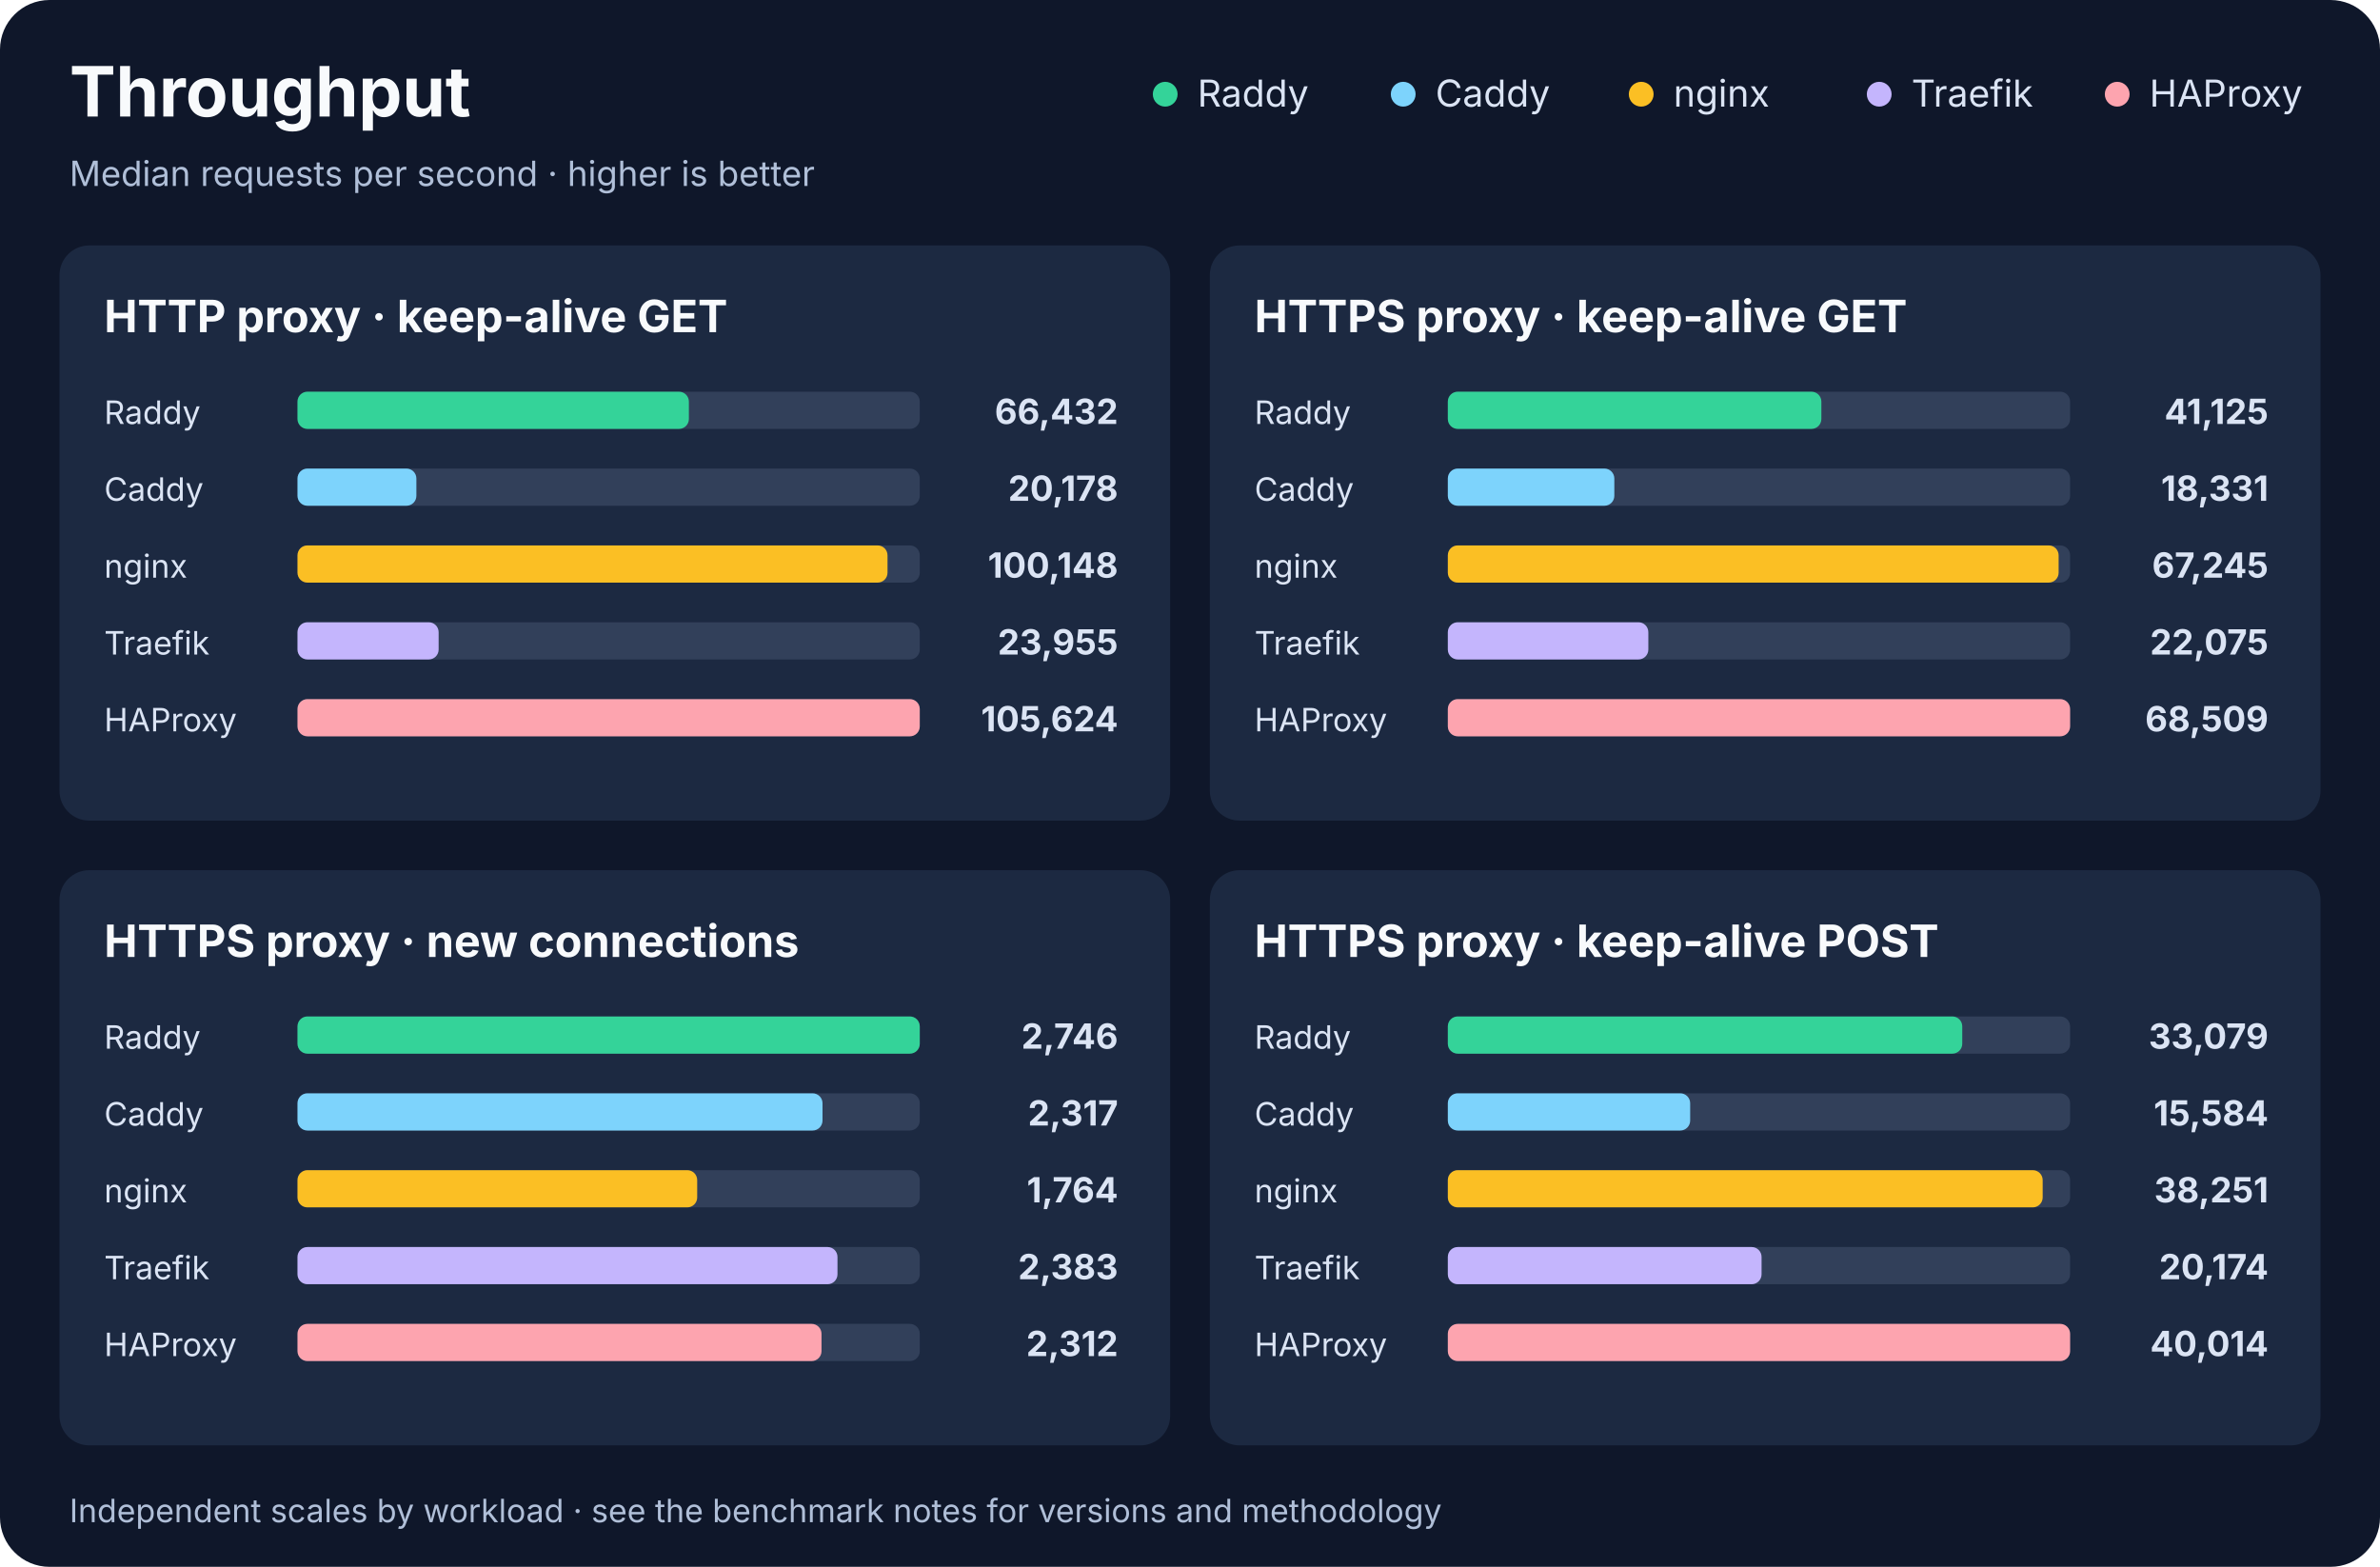
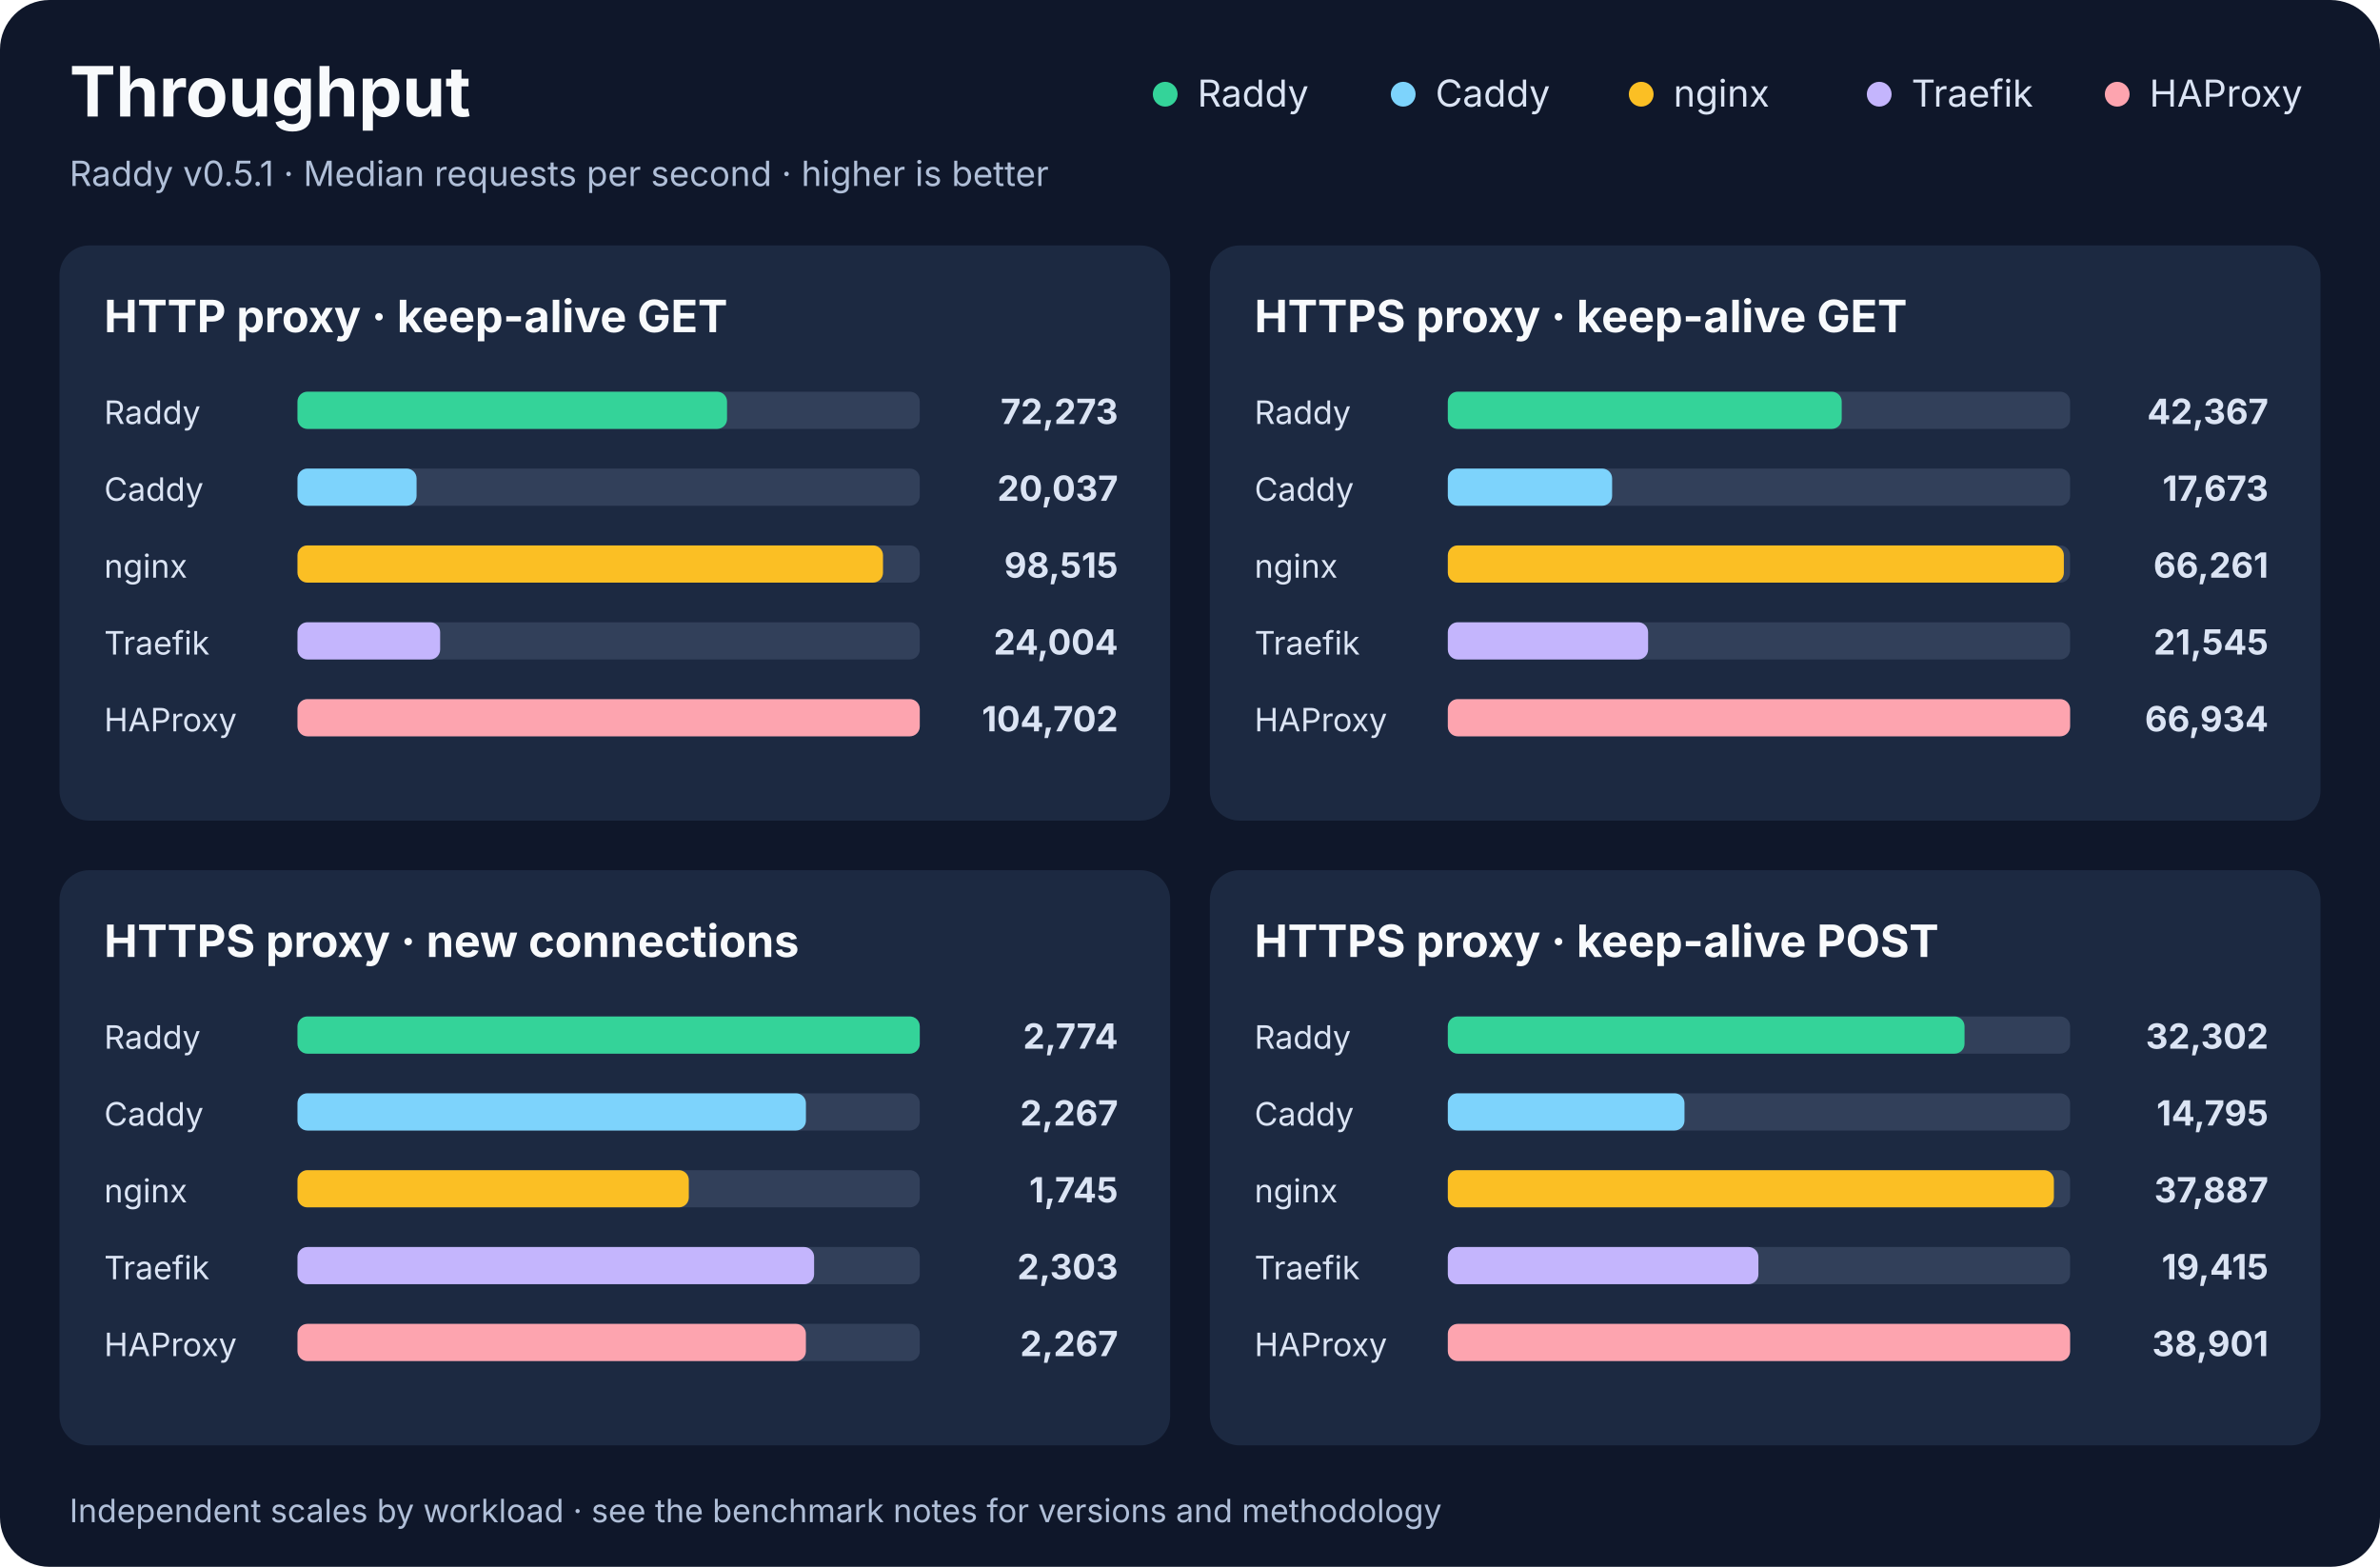
<svg xmlns="http://www.w3.org/2000/svg" viewBox="0 0 960 632" width="960" height="632" role="img" aria-labelledby="title description">
  <rect width="960" height="632" rx="20" fill="#0f172a" />
  <g font-family="system-ui, -apple-system, sans-serif">
    <text x="28" y="47" fill="#f8fafc" font-size="28" font-weight="700" text-anchor="start">Throughput</text>
-     <text x="28" y="75" fill="#b0bfd8" font-size="14" font-weight="400" text-anchor="start">Median requests per second · higher is better</text>
+     <text x="28" y="75" fill="#b0bfd8" font-size="14" font-weight="400" text-anchor="start">Raddy v0.5.1 · Median requests per second · higher is better</text>
    <circle cx="470" cy="38" r="5" fill="#34d399" />
    <text x="483" y="43" fill="#dbe4f4" font-size="15" font-weight="400" text-anchor="start">Raddy</text>
    <circle cx="566" cy="38" r="5" fill="#7dd3fc" />
    <text x="579" y="43" fill="#dbe4f4" font-size="15" font-weight="400" text-anchor="start">Caddy</text>
    <circle cx="662" cy="38" r="5" fill="#fbbf24" />
    <text x="675" y="43" fill="#dbe4f4" font-size="15" font-weight="400" text-anchor="start">nginx</text>
    <circle cx="758" cy="38" r="5" fill="#c4b5fd" />
    <text x="771" y="43" fill="#dbe4f4" font-size="15" font-weight="400" text-anchor="start">Traefik</text>
    <circle cx="854" cy="38" r="5" fill="#fda4af" />
    <text x="867" y="43" fill="#dbe4f4" font-size="15" font-weight="400" text-anchor="start">HAProxy</text>
    <rect x="24" y="99" width="448" height="232" rx="12" fill="#1c2941" />
    <text x="42" y="134" fill="#f8fafc" font-size="18" font-weight="650" text-anchor="start">HTTP proxy · keep-alive GET</text>
    <text x="42" y="171" fill="#dbe4f4" font-size="13" font-weight="400" text-anchor="start">Raddy</text>
    <rect x="120" y="158" width="251" height="15" rx="4" fill="#32405a" />
-     <rect x="120" y="158" width="157.87" height="15" rx="4" fill="#34d399" />
-     <text x="451" y="171" fill="#dbe4f4" font-size="14" font-weight="650" text-anchor="end">66,432</text>
+     <rect x="120" y="158" width="173.26" height="15" rx="4" fill="#34d399" />
+     <text x="451" y="171" fill="#dbe4f4" font-size="14" font-weight="650" text-anchor="end">72,273</text>
    <text x="42" y="202" fill="#dbe4f4" font-size="13" font-weight="400" text-anchor="start">Caddy</text>
    <rect x="120" y="189" width="251" height="15" rx="4" fill="#32405a" />
-     <rect x="120" y="189" width="47.95" height="15" rx="4" fill="#7dd3fc" />
-     <text x="451" y="202" fill="#dbe4f4" font-size="14" font-weight="650" text-anchor="end">20,178</text>
+     <rect x="120" y="189" width="48.03" height="15" rx="4" fill="#7dd3fc" />
+     <text x="451" y="202" fill="#dbe4f4" font-size="14" font-weight="650" text-anchor="end">20,037</text>
    <text x="42" y="233" fill="#dbe4f4" font-size="13" font-weight="400" text-anchor="start">nginx</text>
    <rect x="120" y="220" width="251" height="15" rx="4" fill="#32405a" />
-     <rect x="120" y="220" width="237.99" height="15" rx="4" fill="#fbbf24" />
-     <text x="451" y="233" fill="#dbe4f4" font-size="14" font-weight="650" text-anchor="end">100,148</text>
+     <rect x="120" y="220" width="236.17" height="15" rx="4" fill="#fbbf24" />
+     <text x="451" y="233" fill="#dbe4f4" font-size="14" font-weight="650" text-anchor="end">98,515</text>
    <text x="42" y="264" fill="#dbe4f4" font-size="13" font-weight="400" text-anchor="start">Traefik</text>
    <rect x="120" y="251" width="251" height="15" rx="4" fill="#32405a" />
-     <rect x="120" y="251" width="56.93" height="15" rx="4" fill="#c4b5fd" />
-     <text x="451" y="264" fill="#dbe4f4" font-size="14" font-weight="650" text-anchor="end">23,955</text>
+     <rect x="120" y="251" width="57.54" height="15" rx="4" fill="#c4b5fd" />
+     <text x="451" y="264" fill="#dbe4f4" font-size="14" font-weight="650" text-anchor="end">24,004</text>
    <text x="42" y="295" fill="#dbe4f4" font-size="13" font-weight="400" text-anchor="start">HAProxy</text>
    <rect x="120" y="282" width="251" height="15" rx="4" fill="#32405a" />
    <rect x="120" y="282" width="251.00" height="15" rx="4" fill="#fda4af" />
-     <text x="451" y="295" fill="#dbe4f4" font-size="14" font-weight="650" text-anchor="end">105,624</text>
+     <text x="451" y="295" fill="#dbe4f4" font-size="14" font-weight="650" text-anchor="end">104,702</text>
    <rect x="488" y="99" width="448" height="232" rx="12" fill="#1c2941" />
    <text x="506" y="134" fill="#f8fafc" font-size="18" font-weight="650" text-anchor="start">HTTPS proxy · keep-alive GET</text>
    <text x="506" y="171" fill="#dbe4f4" font-size="13" font-weight="400" text-anchor="start">Raddy</text>
    <rect x="584" y="158" width="251" height="15" rx="4" fill="#32405a" />
-     <rect x="584" y="158" width="150.67" height="15" rx="4" fill="#34d399" />
-     <text x="915" y="171" fill="#dbe4f4" font-size="14" font-weight="650" text-anchor="end">41,125</text>
+     <rect x="584" y="158" width="158.88" height="15" rx="4" fill="#34d399" />
+     <text x="915" y="171" fill="#dbe4f4" font-size="14" font-weight="650" text-anchor="end">42,367</text>
    <text x="506" y="202" fill="#dbe4f4" font-size="13" font-weight="400" text-anchor="start">Caddy</text>
    <rect x="584" y="189" width="251" height="15" rx="4" fill="#32405a" />
-     <rect x="584" y="189" width="67.16" height="15" rx="4" fill="#7dd3fc" />
-     <text x="915" y="202" fill="#dbe4f4" font-size="14" font-weight="650" text-anchor="end">18,331</text>
+     <rect x="584" y="189" width="66.27" height="15" rx="4" fill="#7dd3fc" />
+     <text x="915" y="202" fill="#dbe4f4" font-size="14" font-weight="650" text-anchor="end">17,673</text>
    <text x="506" y="233" fill="#dbe4f4" font-size="13" font-weight="400" text-anchor="start">nginx</text>
    <rect x="584" y="220" width="251" height="15" rx="4" fill="#32405a" />
-     <rect x="584" y="220" width="246.37" height="15" rx="4" fill="#fbbf24" />
-     <text x="915" y="233" fill="#dbe4f4" font-size="14" font-weight="650" text-anchor="end">67,245</text>
+     <rect x="584" y="220" width="248.48" height="15" rx="4" fill="#fbbf24" />
+     <text x="915" y="233" fill="#dbe4f4" font-size="14" font-weight="650" text-anchor="end">66,261</text>
    <text x="506" y="264" fill="#dbe4f4" font-size="13" font-weight="400" text-anchor="start">Traefik</text>
    <rect x="584" y="251" width="251" height="15" rx="4" fill="#32405a" />
-     <rect x="584" y="251" width="80.88" height="15" rx="4" fill="#c4b5fd" />
-     <text x="915" y="264" fill="#dbe4f4" font-size="14" font-weight="650" text-anchor="end">22,075</text>
+     <rect x="584" y="251" width="80.79" height="15" rx="4" fill="#c4b5fd" />
+     <text x="915" y="264" fill="#dbe4f4" font-size="14" font-weight="650" text-anchor="end">21,545</text>
    <text x="506" y="295" fill="#dbe4f4" font-size="13" font-weight="400" text-anchor="start">HAProxy</text>
    <rect x="584" y="282" width="251" height="15" rx="4" fill="#32405a" />
    <rect x="584" y="282" width="251.00" height="15" rx="4" fill="#fda4af" />
-     <text x="915" y="295" fill="#dbe4f4" font-size="14" font-weight="650" text-anchor="end">68,509</text>
+     <text x="915" y="295" fill="#dbe4f4" font-size="14" font-weight="650" text-anchor="end">66,934</text>
    <rect x="24" y="351" width="448" height="232" rx="12" fill="#1c2941" />
    <text x="42" y="386" fill="#f8fafc" font-size="18" font-weight="650" text-anchor="start">HTTPS proxy · new connections</text>
    <text x="42" y="423" fill="#dbe4f4" font-size="13" font-weight="400" text-anchor="start">Raddy</text>
    <rect x="120" y="410" width="251" height="15" rx="4" fill="#32405a" />
    <rect x="120" y="410" width="251.00" height="15" rx="4" fill="#34d399" />
-     <text x="451" y="423" fill="#dbe4f4" font-size="14" font-weight="650" text-anchor="end">2,746</text>
+     <text x="451" y="423" fill="#dbe4f4" font-size="14" font-weight="650" text-anchor="end">2,774</text>
    <text x="42" y="454" fill="#dbe4f4" font-size="13" font-weight="400" text-anchor="start">Caddy</text>
    <rect x="120" y="441" width="251" height="15" rx="4" fill="#32405a" />
-     <rect x="120" y="441" width="211.77" height="15" rx="4" fill="#7dd3fc" />
-     <text x="451" y="454" fill="#dbe4f4" font-size="14" font-weight="650" text-anchor="end">2,317</text>
+     <rect x="120" y="441" width="205.08" height="15" rx="4" fill="#7dd3fc" />
+     <text x="451" y="454" fill="#dbe4f4" font-size="14" font-weight="650" text-anchor="end">2,267</text>
    <text x="42" y="485" fill="#dbe4f4" font-size="13" font-weight="400" text-anchor="start">nginx</text>
    <rect x="120" y="472" width="251" height="15" rx="4" fill="#32405a" />
-     <rect x="120" y="472" width="161.22" height="15" rx="4" fill="#fbbf24" />
-     <text x="451" y="485" fill="#dbe4f4" font-size="14" font-weight="650" text-anchor="end">1,764</text>
+     <rect x="120" y="472" width="157.84" height="15" rx="4" fill="#fbbf24" />
+     <text x="451" y="485" fill="#dbe4f4" font-size="14" font-weight="650" text-anchor="end">1,745</text>
    <text x="42" y="516" fill="#dbe4f4" font-size="13" font-weight="400" text-anchor="start">Traefik</text>
    <rect x="120" y="503" width="251" height="15" rx="4" fill="#32405a" />
-     <rect x="120" y="503" width="217.81" height="15" rx="4" fill="#c4b5fd" />
-     <text x="451" y="516" fill="#dbe4f4" font-size="14" font-weight="650" text-anchor="end">2,383</text>
+     <rect x="120" y="503" width="208.38" height="15" rx="4" fill="#c4b5fd" />
+     <text x="451" y="516" fill="#dbe4f4" font-size="14" font-weight="650" text-anchor="end">2,303</text>
    <text x="42" y="547" fill="#dbe4f4" font-size="13" font-weight="400" text-anchor="start">HAProxy</text>
    <rect x="120" y="534" width="251" height="15" rx="4" fill="#32405a" />
-     <rect x="120" y="534" width="211.37" height="15" rx="4" fill="#fda4af" />
-     <text x="451" y="547" fill="#dbe4f4" font-size="14" font-weight="650" text-anchor="end">2,312</text>
+     <rect x="120" y="534" width="205.07" height="15" rx="4" fill="#fda4af" />
+     <text x="451" y="547" fill="#dbe4f4" font-size="14" font-weight="650" text-anchor="end">2,267</text>
    <rect x="488" y="351" width="448" height="232" rx="12" fill="#1c2941" />
    <text x="506" y="386" fill="#f8fafc" font-size="18" font-weight="650" text-anchor="start">HTTPS proxy · keep-alive POST</text>
    <text x="506" y="423" fill="#dbe4f4" font-size="13" font-weight="400" text-anchor="start">Raddy</text>
    <rect x="584" y="410" width="251" height="15" rx="4" fill="#32405a" />
-     <rect x="584" y="410" width="207.50" height="15" rx="4" fill="#34d399" />
-     <text x="915" y="423" fill="#dbe4f4" font-size="14" font-weight="650" text-anchor="end">33,079</text>
+     <rect x="584" y="410" width="208.42" height="15" rx="4" fill="#34d399" />
+     <text x="915" y="423" fill="#dbe4f4" font-size="14" font-weight="650" text-anchor="end">32,302</text>
    <text x="506" y="454" fill="#dbe4f4" font-size="13" font-weight="400" text-anchor="start">Caddy</text>
    <rect x="584" y="441" width="251" height="15" rx="4" fill="#32405a" />
-     <rect x="584" y="441" width="97.75" height="15" rx="4" fill="#7dd3fc" />
-     <text x="915" y="454" fill="#dbe4f4" font-size="14" font-weight="650" text-anchor="end">15,584</text>
+     <rect x="584" y="441" width="95.46" height="15" rx="4" fill="#7dd3fc" />
+     <text x="915" y="454" fill="#dbe4f4" font-size="14" font-weight="650" text-anchor="end">14,795</text>
    <text x="506" y="485" fill="#dbe4f4" font-size="13" font-weight="400" text-anchor="start">nginx</text>
    <rect x="584" y="472" width="251" height="15" rx="4" fill="#32405a" />
-     <rect x="584" y="472" width="239.94" height="15" rx="4" fill="#fbbf24" />
-     <text x="915" y="485" fill="#dbe4f4" font-size="14" font-weight="650" text-anchor="end">38,251</text>
+     <rect x="584" y="472" width="244.46" height="15" rx="4" fill="#fbbf24" />
+     <text x="915" y="485" fill="#dbe4f4" font-size="14" font-weight="650" text-anchor="end">37,887</text>
    <text x="506" y="516" fill="#dbe4f4" font-size="13" font-weight="400" text-anchor="start">Traefik</text>
    <rect x="584" y="503" width="251" height="15" rx="4" fill="#32405a" />
-     <rect x="584" y="503" width="126.55" height="15" rx="4" fill="#c4b5fd" />
-     <text x="915" y="516" fill="#dbe4f4" font-size="14" font-weight="650" text-anchor="end">20,174</text>
+     <rect x="584" y="503" width="125.27" height="15" rx="4" fill="#c4b5fd" />
+     <text x="915" y="516" fill="#dbe4f4" font-size="14" font-weight="650" text-anchor="end">19,415</text>
    <text x="506" y="547" fill="#dbe4f4" font-size="13" font-weight="400" text-anchor="start">HAProxy</text>
    <rect x="584" y="534" width="251" height="15" rx="4" fill="#32405a" />
    <rect x="584" y="534" width="251.00" height="15" rx="4" fill="#fda4af" />
-     <text x="915" y="547" fill="#dbe4f4" font-size="14" font-weight="650" text-anchor="end">40,014</text>
+     <text x="915" y="547" fill="#dbe4f4" font-size="14" font-weight="650" text-anchor="end">38,901</text>
    <text x="28" y="614" fill="#b0bfd8" font-size="13" font-weight="400" text-anchor="start">Independent scales by workload · see the benchmark notes for versions and methodology</text>
  </g>
</svg>
